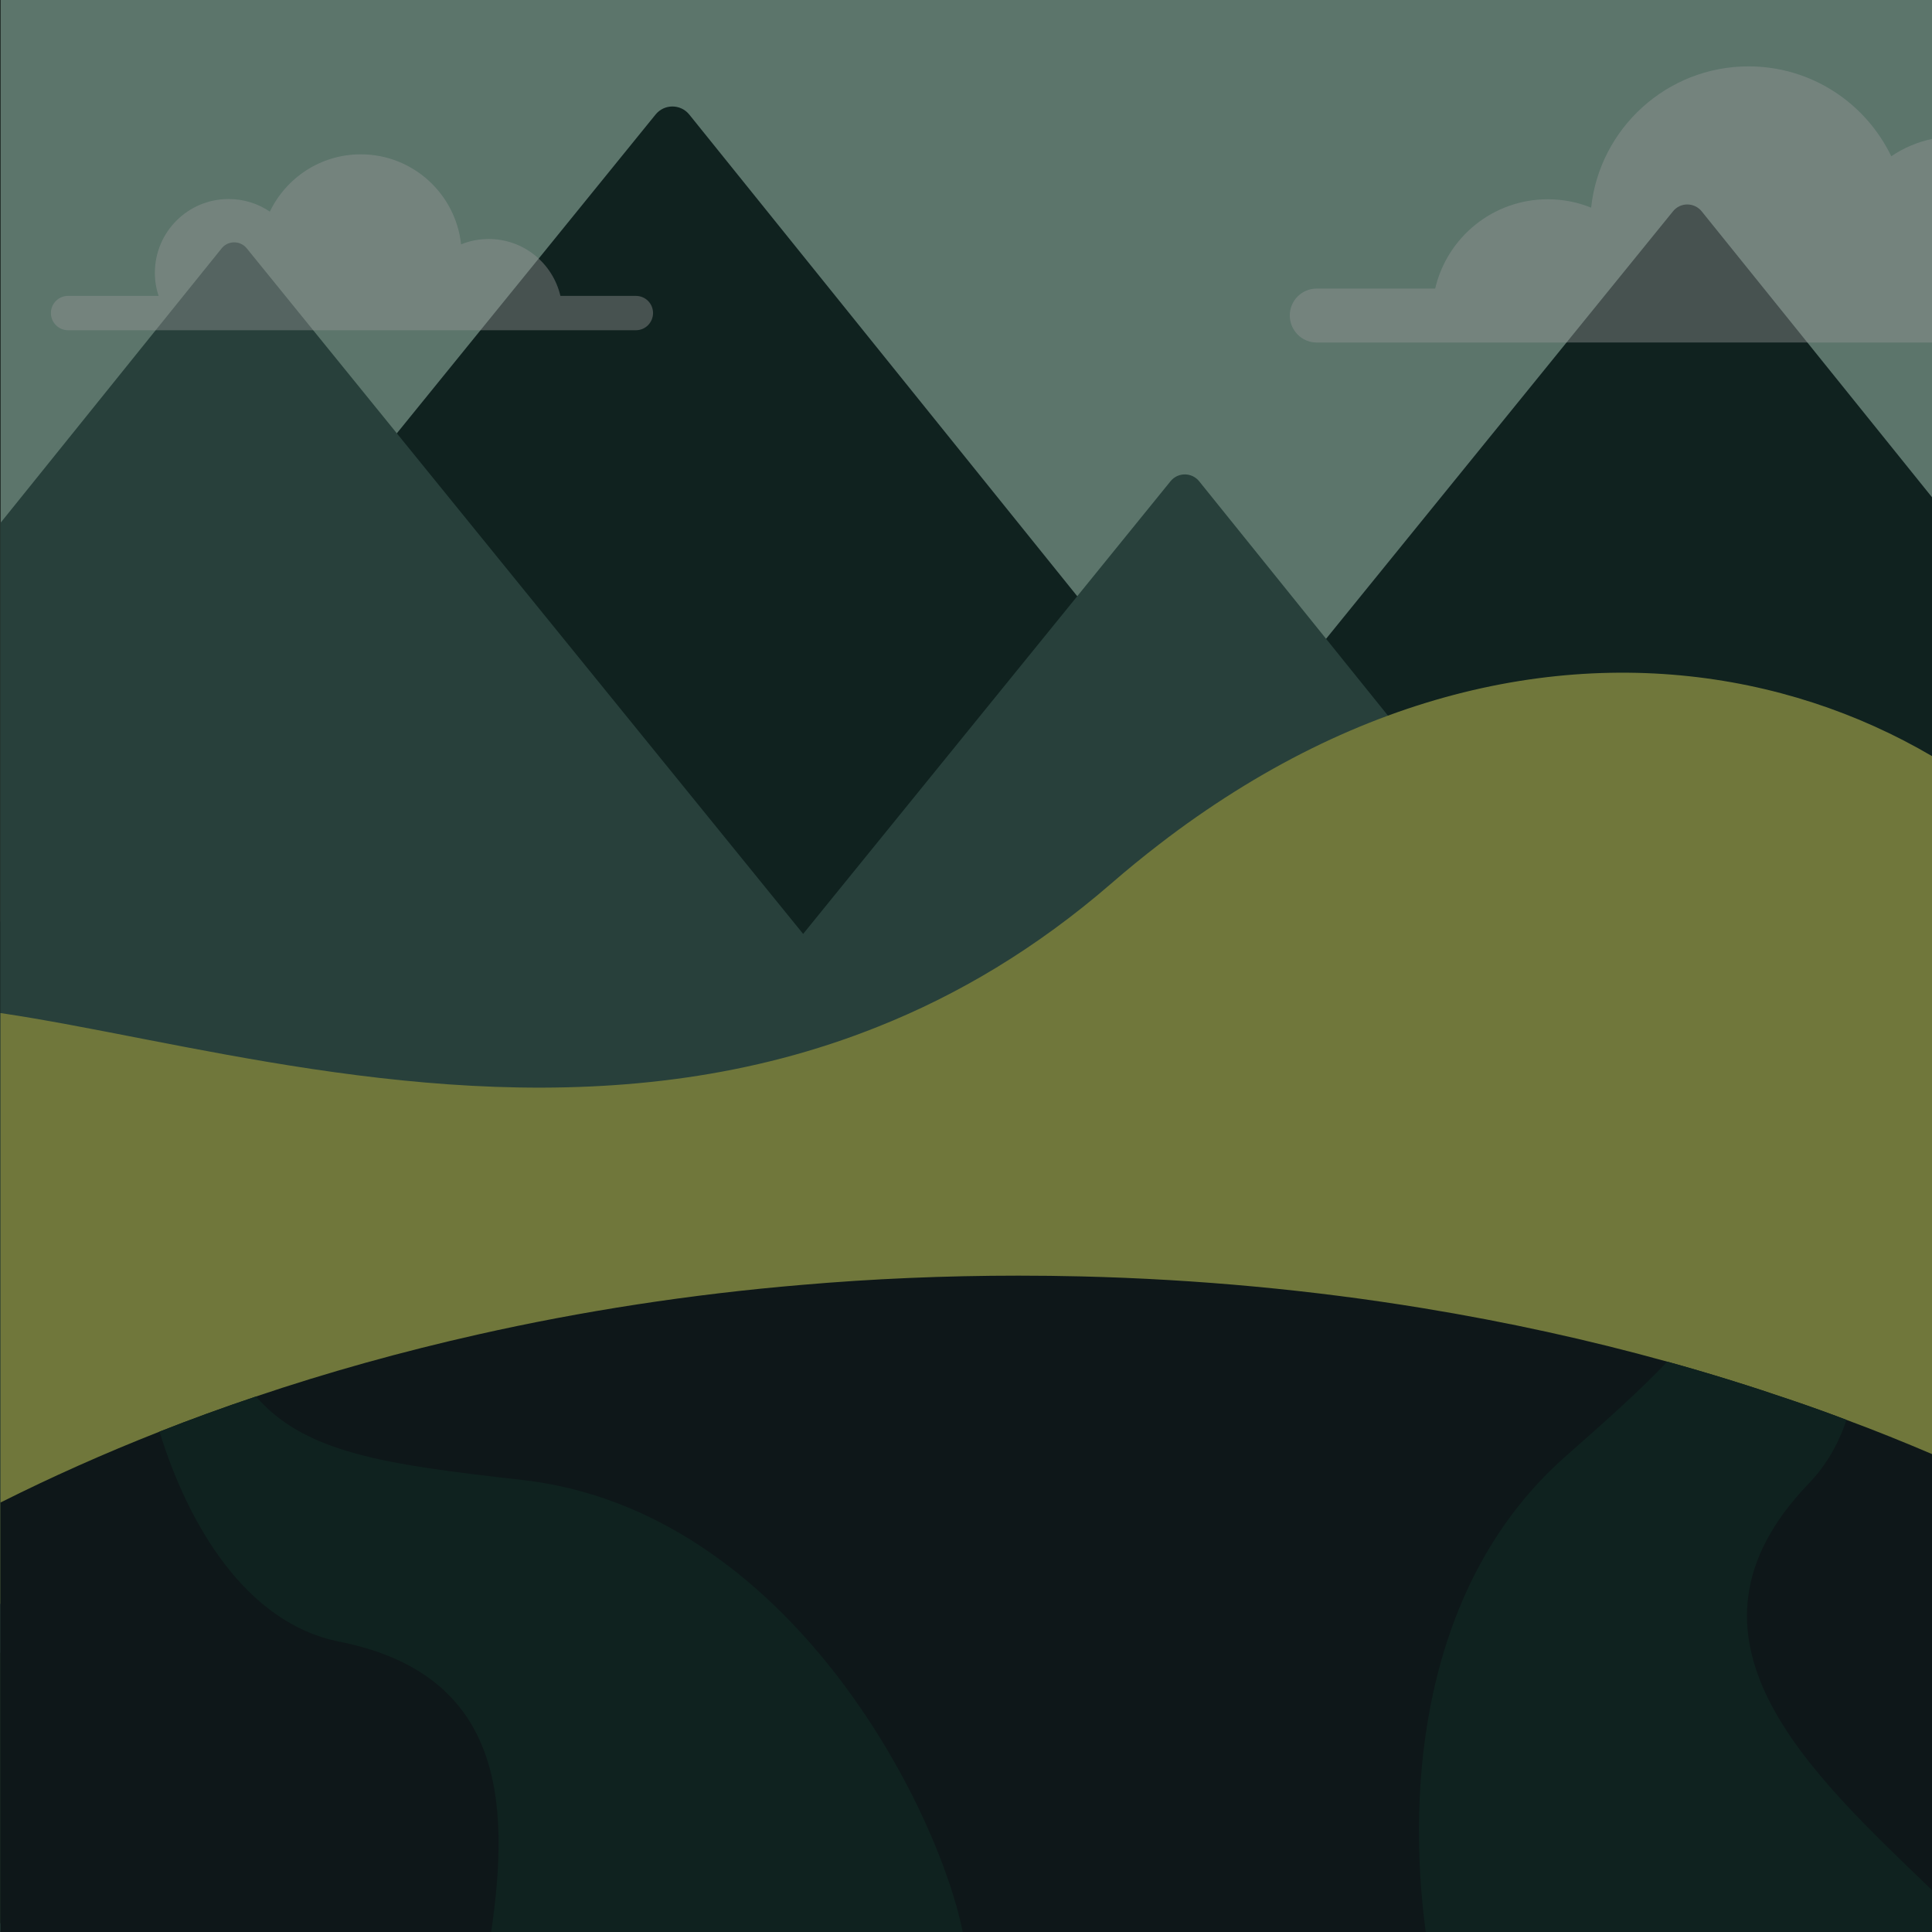
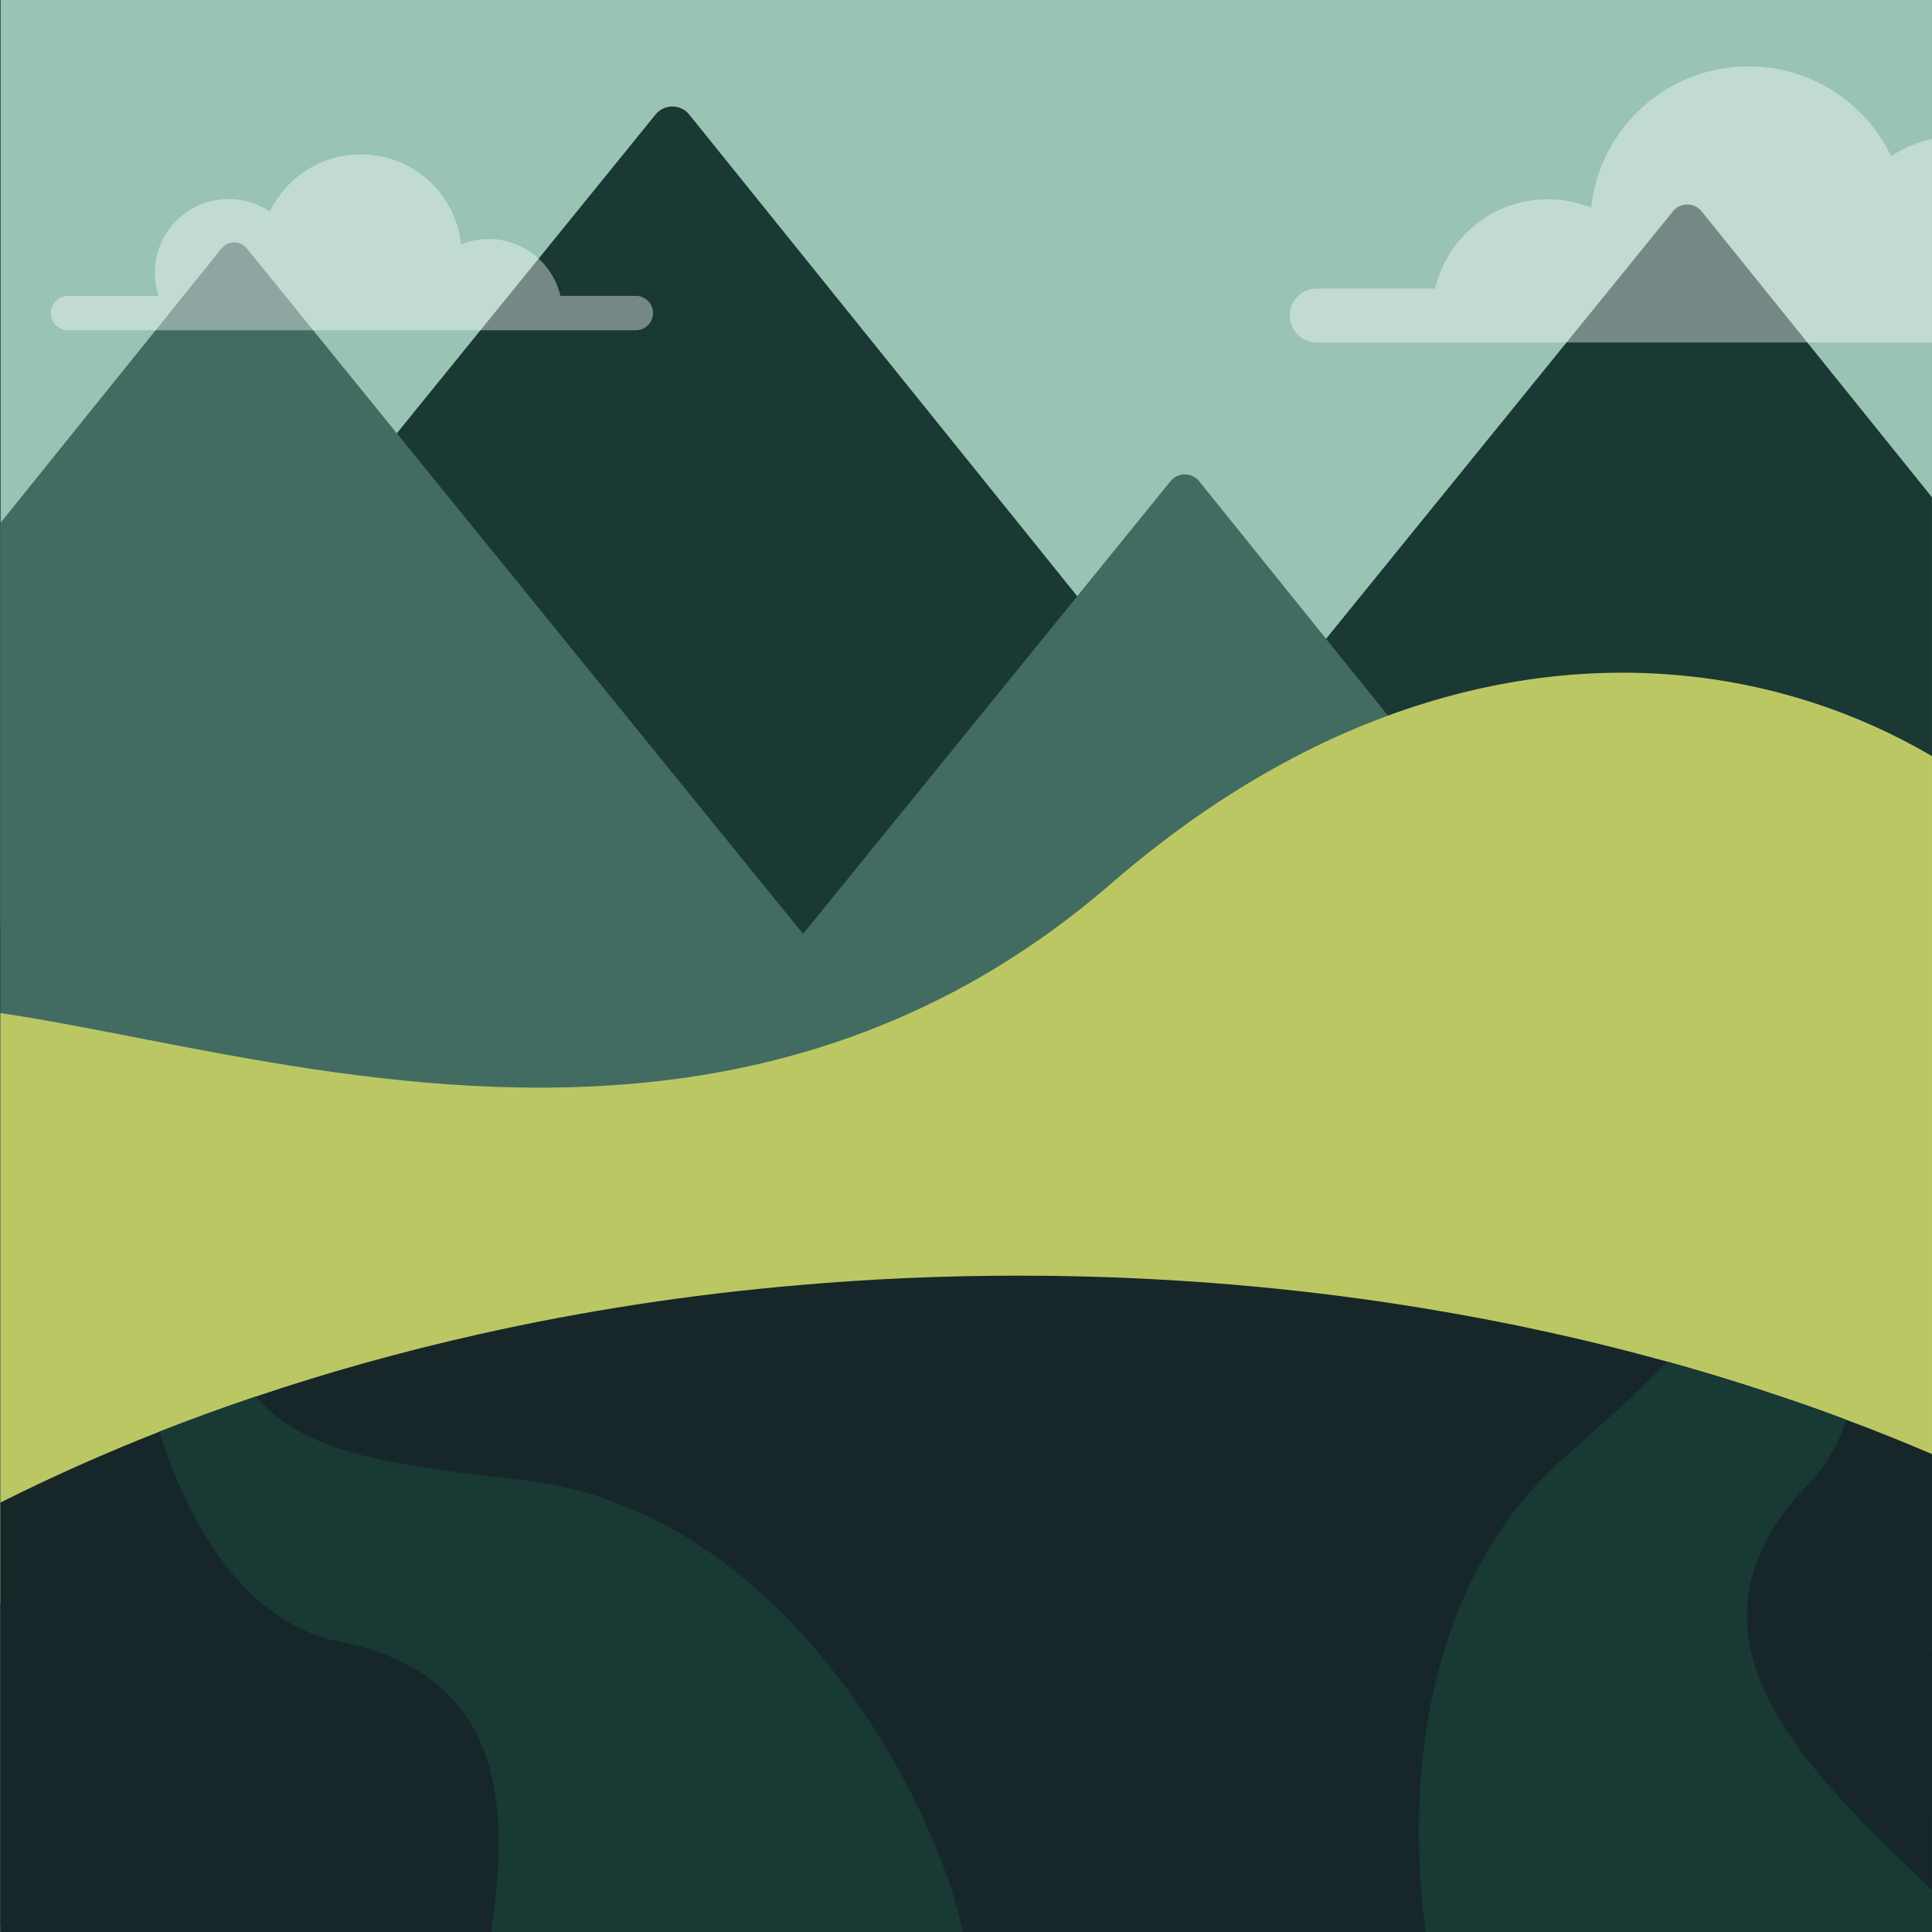
- <svg xmlns="http://www.w3.org/2000/svg" width="350" height="350" viewBox="0 0 350 350" fill="none">
+ <svg xmlns="http://www.w3.org/2000/svg" width="230" height="230" viewBox="0 0 230 230" fill="none">
  <g clip-path="url(#clip0_1422_952)">
-     <rect width="350" height="350" fill="black" />
-     <g opacity="0.6" clip-path="url(#clip1_1422_952)">
-       <path d="M350.002 -0.011H0.082V350.011H350.002V-0.011Z" fill="#99C3B3" />
-       <path d="M294.119 350.011H3.123L0.08 349.783L-1 349.707L0.08 348.368V166.995L71.89 78.5L87.043 59.828L97.586 46.846L118.764 20.747C120.346 18.799 123.298 18.814 124.865 20.747L195.153 108.009L220.712 139.754L223.664 143.422L230.358 151.731L257.773 236.984L285.858 324.338L288.353 332.084L294.119 350.011Z" fill="#1A3834" />
-       <path d="M237.008 281.955L96.934 292.273L42.346 296.29L9.971 298.68L0.082 299.41V94.738L28.197 59.827L40.156 44.989C41.312 43.544 43.518 43.544 44.689 44.974L56.739 59.827L71.892 78.5L145.497 169.187L159.113 185.972L171.147 200.826L195.824 231.232L236.993 281.955H237.008Z" fill="#426B62" />
-       <path d="M350.001 90.082V329.056L348.906 328.98L304.116 325.677L285.86 324.338L83.043 309.394L96.933 292.273L145.237 232.769L171.162 200.826L210.003 152.964L220.714 139.754L240.233 115.725L283.79 62.05L303.082 38.278C304.42 36.62 306.931 36.635 308.27 38.278L327.424 62.05L350.001 90.082Z" fill="#1A3834" />
-       <path d="M350 332.388V350.011H0.08V349.783L-1 349.707L0.08 348.367L29.504 312.117L42.344 296.29L86.617 241.748L124.393 195.195L145.495 169.186L195.153 108.009L212.056 87.175C213.394 85.531 215.905 85.531 217.243 87.19L240.232 115.724L251.444 129.649L306.975 198.603L324.684 253.694L341.313 305.376L348.905 328.979L350 332.388Z" fill="#426B62" />
-       <path d="M350.002 136.969V299.228C347.202 301.328 344.297 303.382 341.315 305.376C330.072 312.924 317.566 319.727 304.117 325.677C298.99 327.945 293.741 330.09 288.355 332.084C265.382 340.682 240.279 346.831 214.476 350.011H138.361C98.273 344.7 60.299 331.034 29.506 312.118C22.614 307.902 16.087 303.397 9.971 298.68C6.548 296.047 3.247 293.323 0.082 290.538V183.522C31.94 188.24 77.521 201.967 124.395 195.195C135.957 193.521 147.581 190.599 159.113 185.972C173.475 180.25 187.669 171.88 201.332 160.04C204.207 157.545 207.098 155.186 209.988 152.964C214.537 149.448 219.101 146.283 223.65 143.422C232.946 137.578 242.242 133.028 251.431 129.649C288.157 116.135 323.241 121.264 349.987 136.969H350.002Z" fill="#BBC763" />
-       <path d="M350.002 263.419V350.011H0.082V272.2C9.302 267.574 18.917 263.282 28.897 259.356C34.602 257.103 40.429 254.988 46.363 252.994C59.279 248.627 72.744 244.868 86.619 241.748C105.408 237.517 125.019 234.474 145.238 232.769C158.094 231.658 171.193 231.095 184.505 231.095C188.293 231.095 192.066 231.141 195.839 231.232C217.093 231.75 237.814 233.713 257.775 236.985C273.004 239.481 287.792 242.722 302.048 246.679C309.761 248.809 317.307 251.168 324.686 253.694C328.003 254.821 331.273 255.992 334.514 257.225C339.778 259.173 344.936 261.258 350.002 263.419Z" fill="#172729" />
-       <path opacity="0.4" d="M350.001 25.175V62.049H238.529C235.836 62.049 233.66 59.843 233.66 57.149C233.66 54.455 235.836 52.279 238.529 52.279H259.995C262.171 42.996 270.447 36.102 280.397 36.102C283.166 36.102 285.829 36.635 288.248 37.624C289.784 23.258 301.971 12.026 316.758 12.026C328.169 12.026 337.967 18.677 342.622 28.31C344.813 26.819 347.323 25.738 350.001 25.175Z" fill="white" />
-       <path opacity="0.4" d="M9.223 56.707C9.223 58.427 10.622 59.827 12.341 59.827H115.203C116.922 59.827 118.306 58.427 118.306 56.707C118.306 54.988 116.922 53.603 115.203 53.603H101.525C100.141 47.698 94.862 43.3 88.533 43.3C86.768 43.3 85.064 43.635 83.527 44.274C82.554 35.128 74.795 27.96 65.362 27.96C58.09 27.96 51.852 32.191 48.885 38.339C46.755 36.893 44.169 36.056 41.415 36.056C34.036 36.056 28.058 42.037 28.058 49.418C28.058 50.894 28.286 52.294 28.742 53.603H12.341C10.622 53.603 9.223 54.988 9.223 56.707Z" fill="white" />
-       <path d="M88.978 350.011C92.523 326.011 90.91 303.26 61.426 297.386C44.508 294.022 34.056 276.126 28.898 259.355C34.604 257.103 40.431 254.987 46.364 252.994C55.295 263.22 69.596 265.29 94.562 268.105C143.124 273.584 170.038 327.898 174.404 350.011H88.978Z" fill="#193934" />
-       <path d="M349.999 342.417V350.011H258.29C254.684 323.196 257.788 286.55 283.742 263.723C291.136 257.225 297.252 251.746 302.045 246.678C309.758 248.809 317.304 251.168 324.683 253.694C328 254.82 331.271 255.992 334.511 257.225C333.081 261.516 330.86 265.442 327.65 268.775C300.858 296.671 327.878 321.096 349.999 342.417Z" fill="#193934" />
+     <rect width="230" height="230" fill="black" />
+     <g clip-path="url(#clip1_1422_952)">
+       <path d="M229.998 -0.007H0.051V230.007H229.998V-0.007Z" fill="#99C3B3" />
+       <path d="M193.275 230.007H2.049L0.05 229.857L-0.66 229.807L0.05 228.927V109.74L47.239 51.586L57.197 39.315L64.125 30.785L78.042 13.634C79.082 12.354 81.021 12.364 82.051 13.634L128.24 70.977L145.036 91.838L146.976 94.249L151.375 99.709L169.391 155.733L187.847 213.136L189.486 218.227L193.275 230.007Z" fill="#1A3834" />
+       <path d="M155.745 185.284L63.696 192.065L27.824 194.705L6.549 196.275L0.051 196.755V62.257L18.526 39.315L26.385 29.564C27.145 28.614 28.594 28.614 29.364 29.554L37.282 39.315L47.24 51.586L95.609 111.18L104.557 122.21L112.465 131.971L128.681 151.952L155.735 185.284H155.745Z" fill="#426B62" />
+       <path d="M229.996 59.197V216.237L229.276 216.187L199.843 214.017L187.846 213.137L54.566 203.316L63.694 192.065L95.437 152.963L112.473 131.971L137.997 100.519L145.036 91.839L157.863 76.048L186.486 40.776L199.163 25.155C200.043 24.065 201.693 24.075 202.572 25.155L215.16 40.776L229.996 59.197Z" fill="#1A3834" />
+       <path d="M229.997 218.427V230.007H0.05V229.857L-0.66 229.807L0.05 228.927L19.385 205.106L27.823 194.705L56.917 158.863L81.741 128.271L95.608 111.18L128.24 70.977L139.348 57.286C140.228 56.206 141.877 56.206 142.757 57.296L157.864 76.047L165.232 85.198L201.723 130.511L213.361 166.713L224.288 200.675L229.277 216.186L229.997 218.427Z" fill="#426B62" />
+       <path d="M229.998 90.009V196.636C228.158 198.016 226.249 199.366 224.289 200.676C216.901 205.636 208.683 210.106 199.845 214.017C196.476 215.507 193.027 216.917 189.487 218.227C174.391 223.877 157.895 227.918 140.938 230.008H90.92C64.576 226.517 39.622 217.537 19.386 205.106C14.857 202.336 10.568 199.376 6.549 196.276C4.3 194.545 2.13 192.755 0.051 190.925V120.601C20.986 123.701 50.939 132.721 81.742 128.271C89.34 127.171 96.979 125.251 104.557 122.211C113.995 118.451 123.323 112.95 132.3 105.17C134.19 103.53 136.09 101.979 137.989 100.519C140.978 98.209 143.978 96.129 146.967 94.249C153.076 90.409 159.184 87.419 165.223 85.198C189.357 76.318 212.412 79.688 229.988 90.009H229.998Z" fill="#BBC763" />
+       <path d="M229.998 173.104V230.008H0.051V178.875C6.109 175.834 12.428 173.014 18.986 170.434C22.736 168.954 26.565 167.564 30.464 166.254C38.952 163.384 47.8 160.913 56.918 158.863C69.265 156.083 82.152 154.083 95.439 152.963C103.887 152.233 112.495 151.863 121.243 151.863C123.732 151.863 126.212 151.893 128.691 151.953C142.658 152.293 156.275 153.583 169.392 155.733C179.4 157.373 189.117 159.503 198.485 162.103C203.554 163.504 208.513 165.054 213.362 166.714C215.541 167.454 217.691 168.224 219.82 169.034C223.28 170.314 226.669 171.684 229.998 173.104Z" fill="#172729" />
+       <path opacity="0.4" d="M229.999 16.544V40.775H156.746C154.977 40.775 153.547 39.325 153.547 37.555C153.547 35.785 154.977 34.355 156.746 34.355H170.853C172.283 28.255 177.721 23.724 184.26 23.724C186.079 23.724 187.829 24.074 189.419 24.724C190.428 15.284 198.437 7.903 208.154 7.903C215.653 7.903 222.091 12.274 225.15 18.604C226.59 17.624 228.24 16.914 229.999 16.544Z" fill="white" />
+       <path opacity="0.4" d="M6.059 37.265C6.059 38.395 6.978 39.315 8.108 39.315H75.703C76.832 39.315 77.742 38.395 77.742 37.265C77.742 36.135 76.832 35.225 75.703 35.225H66.715C65.805 31.344 62.336 28.454 58.177 28.454C57.017 28.454 55.897 28.674 54.887 29.094C54.248 23.084 49.149 18.373 42.95 18.373C38.171 18.373 34.072 21.154 32.123 25.194C30.723 24.244 29.023 23.694 27.214 23.694C22.365 23.694 18.436 27.624 18.436 32.474C18.436 33.444 18.586 34.365 18.886 35.225H8.108C6.978 35.225 6.059 36.135 6.059 37.265Z" fill="white" />
+       <path d="M58.469 230.007C60.799 214.236 59.739 199.285 40.363 195.425C29.246 193.215 22.378 181.454 18.988 170.433C22.737 168.953 26.567 167.563 30.466 166.253C36.334 172.973 45.732 174.333 62.138 176.184C94.051 179.784 111.737 215.476 114.606 230.007H58.469Z" fill="#193934" />
+       <path d="M229.996 225.017V230.007H169.729C167.36 212.386 169.4 188.305 186.456 173.304C191.315 169.033 195.334 165.433 198.483 162.103C203.552 163.503 208.511 165.053 213.359 166.713C215.539 167.453 217.688 168.223 219.818 169.033C218.878 171.854 217.419 174.434 215.309 176.624C197.703 194.955 215.459 211.006 229.996 225.017Z" fill="#193934" />
    </g>
  </g>
  <defs>
    <clipPath id="clip0_1422_952">
-       <rect width="350" height="350" fill="white" />
+       <rect width="230" height="230" fill="white" />
    </clipPath>
    <clipPath id="clip1_1422_952">
-       <rect width="351" height="350.022" fill="white" transform="translate(-1 -0.0112305)" />
+       <rect width="230.657" height="230.015" fill="white" transform="translate(-0.65625 -0.00732422)" />
    </clipPath>
  </defs>
</svg>
